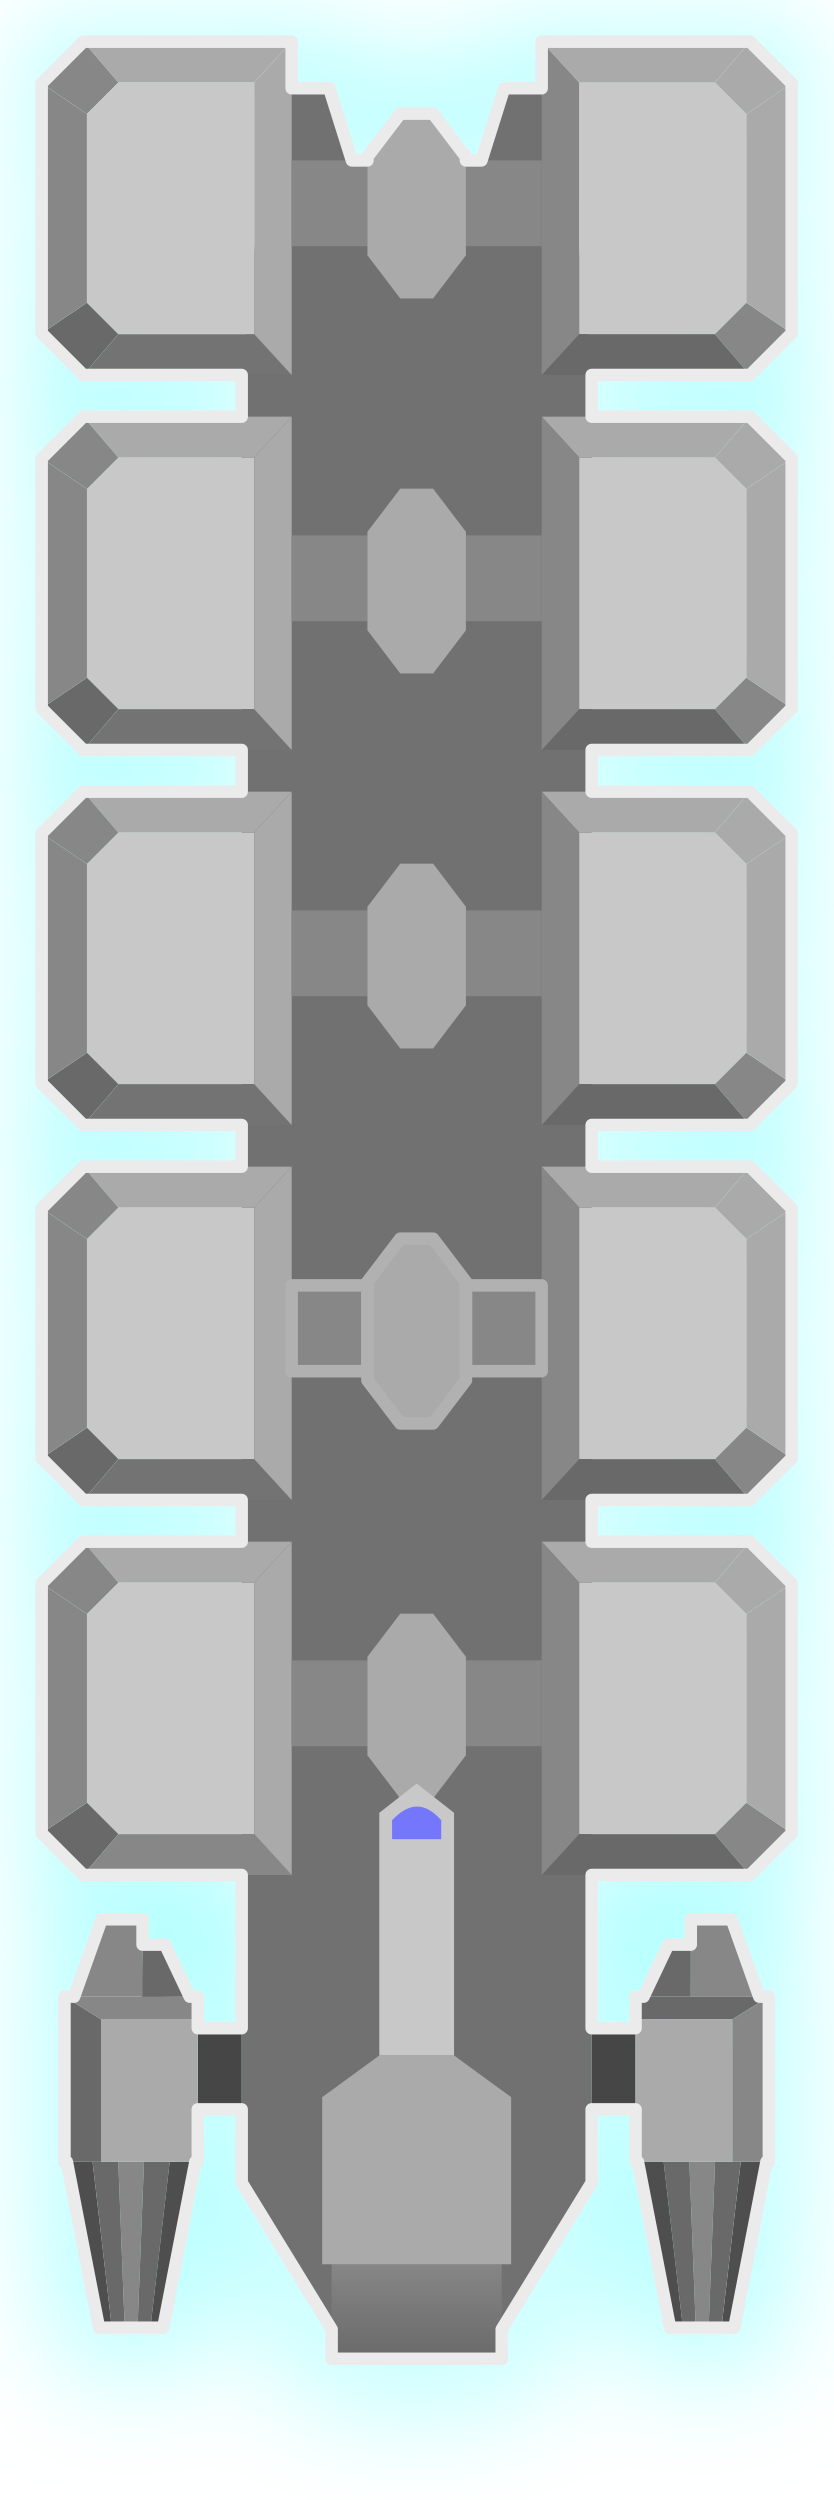
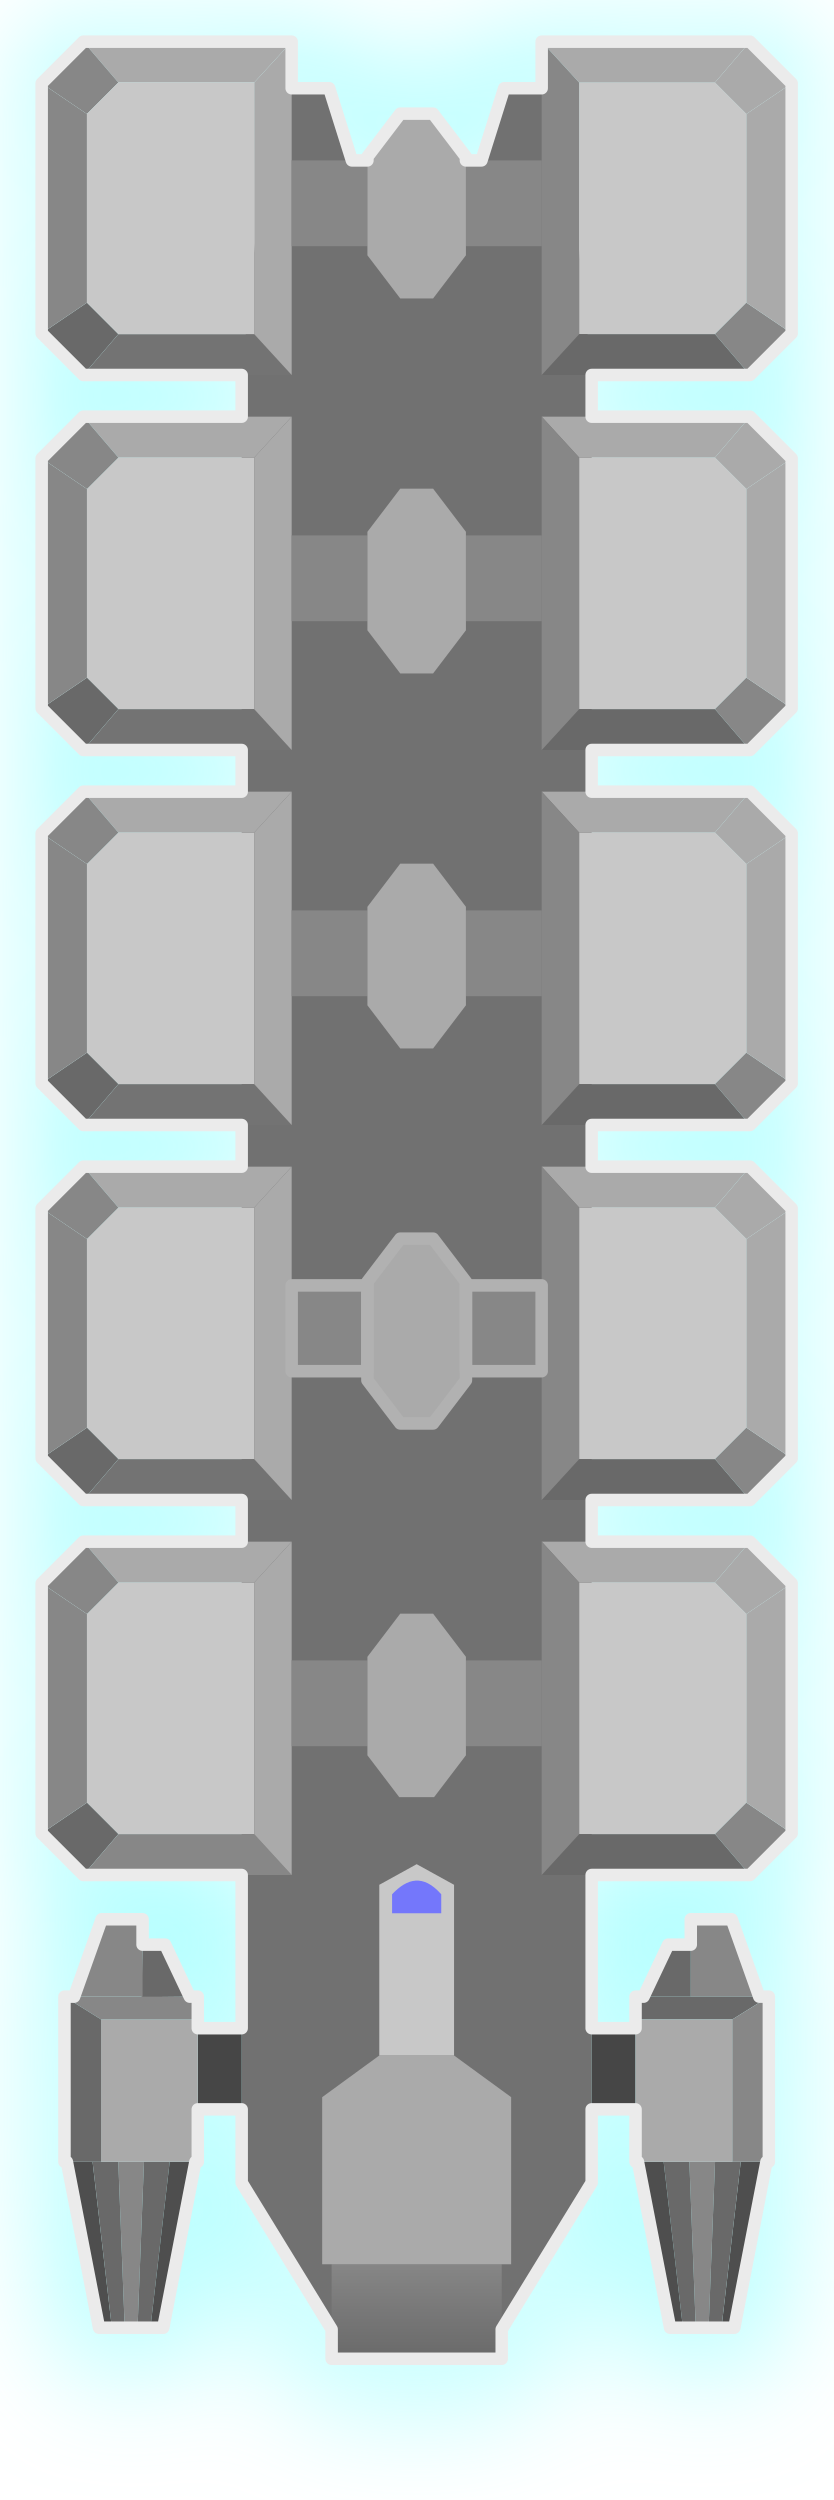
<svg xmlns="http://www.w3.org/2000/svg" xmlns:xlink="http://www.w3.org/1999/xlink" height="600" version="1.1" width="200" id="svg4136">
  <defs id="defs4420">
    <linearGradient id="linearGradient10870">
      <stop style="stop-color:#696969;stop-opacity:1" offset="0" id="stop10872" />
      <stop style="stop-color:#878787;stop-opacity:1" offset="1" id="stop10874" />
    </linearGradient>
    <linearGradient xlink:href="#linearGradient10870" id="linearGradient10876" x1="99.465" y1="566.393" x2="99.465" y2="542.764" gradientUnits="userSpaceOnUse" />
    <filter style="color-interpolation-filters:sRGB" id="filter11160" x="-0.186" width="1.373" y="-0.06" height="1.121">
      <feGaussianBlur stdDeviation="13.986" id="feGaussianBlur11162" />
    </filter>
  </defs>
  <g style="display:none" id="strokes" />
  <g id="layer3">
    <path d="m 184.528,518.831 0,-10 0,-10 0,-10 0,-9.635 -2.315,0 -3.351,-9.422 -3.256,-9.152 -9.823,0 0,6.09 -5.412,0 -4.285,9.036 -1.635,3.448 -1.923,0 0,5.477 0,2.091 0,0 -10,0 -0.528,0 0,-2.917 0,-10 0,-10 0,-10 0,-3.847 8,0 10,0 10,0 10,0 2.929,-2.929 L 190,440 l 0,-10 0,-10 0,-10 0,-10 0,-10 0,-10 -2.929,-2.929 L 180,370 l -10,0 -10,0 -10,0 -8,0 0,-10 8,0 10,0 10,0 10,0 2.929,-2.929 L 190,350 l 0,-10 0,-10 0,-10 0,-10 0,-10 0,-10 -2.929,-2.929 L 180,280 l -10,0 -10,0 -10,0 -8,0 0,-10 8,0 10,0 10,0 10,0 2.929,-2.929 L 190,260 l 0,-10 0,-10 0,-10 0,-10 0,-10 0,-10 -2.929,-2.929 L 180,190 l -10,0 -10,0 -10,0 -8,0 0,-10 8,0 10,0 10,0 10,0 2.929,-2.929 L 190,170 l 0,-10 0,-10 0,-10 0,-10 0,-10 0,-10 -2.929,-2.929 L 180,100 l -10,0 -10,0 -10,0 -8,0 0,-10 8,0 10,0 10,0 10,0 2.929,-2.929 L 190,80 l 0,-10 0,-10 0,-10 0,-10 0,-10 0,-10 -2.929,-2.929 L 180,10 l -10,0 -10,0 -10,0 -10,0 -10,0 0,10 0,1.178 -9,0 -3.003,9.539 -2.45,7.78 -3.727,0 0,-0.864 -6.055,-7.959 -1.825,-2.398 -7.88,0 -6.055,7.958 -1.825,2.399 0,0.864 -3.727,0 -3.003,-9.538 -2.45,-7.781 -9,0 L 70,20 70,10 60,10 50,10 40,10 30,10 20,10 17.071,12.929 10,20 l 0,10 0,10 0,10 0,10 0,10 0,10 2.929,2.929 L 20,90 l 10,0 10,0 10,0 8,0 0,10 -8,0 -10,0 -10,0 -10,0 -2.929,2.929 L 10,110 l 0,10 0,10 0,10 0,10 0,10 0,10 2.929,2.929 L 20,180 l 10,0 10,0 10,0 8,0 0,10 -8,0 -10,0 -10,0 -10,0 -2.929,2.929 L 10,200 l 0,10 0,10 0,10 0,10 0,10 0,10 2.929,2.929 L 20,270 l 10,0 10,0 10,0 8,0 0,10 -8,0 -10,0 -10,0 -10,0 -2.929,2.929 L 10,290 l 0,10 0,10 0,10 0,10 0,10 0,10 2.929,2.929 L 20,360 l 10,0 10,0 10,0 8,0 0,10 -8,0 -10,0 -10,0 -10,0 -2.929,2.929 L 10,380 l 0,10 0,10 0,10 0,10 0,10 0,10 2.929,2.929 L 20,450 l 10,0 10,0 10,0 8,0 0,10 0,10 0,10 0,6.764 -10,0 -0.528,0 0,-2.091 0,-5.477 -1.923,0 -4.285,-9.036 -1.635,-3.448 -5.412,0 0,-6.09 -9.823,0 -3.352,9.422 -3.255,9.152 -2.315,0 0,10 0,10 0,10 0,9.635 0.574,0 1.903,9.818 1.903,9.817 1.903,9.817 1.903,9.817 0.107,0.555 7.707,0 7.707,0 1.902,-9.817 1.903,-9.817 1.903,-9.817 1.903,-9.818 0.108,-0.555 0.574,0 0,-10 0,-2.585 10,0 0.528,0 0,3.754 0,10 0,3.847 5.229,8.524 5.229,8.523 5.23,8.524 5.229,8.524 0.67,1.093 0,7.071 40.826,0 0,-7.071 5.229,-8.523 5.229,-8.524 5.229,-8.524 5.229,-8.524 0.671,-1.093 0,-10 0,-7.601 10.528,0 0,10 0,2.585 0.574,0 1.903,9.818 1.903,9.817 1.903,9.817 1.903,9.817 0.107,0.555 3.083,0 9.248,0 3.083,0 1.903,-9.817 1.903,-9.817 1.902,-9.817 1.903,-9.818 0.108,-0.555 z" style="display:inline;fill:none;stroke:#69ffff;stroke-width:20;stroke-linecap:butt;stroke-linejoin:round;stroke-miterlimit:4;stroke-dasharray:none;stroke-opacity:0.507;filter:url(#filter11160)" id="path11065" />
  </g>
  <g id="layer2" style="display:inline">
    <path style="display:inline;fill:#717171;fill-opacity:1;stroke:none;stroke-width:3;stroke-linecap:butt;stroke-linejoin:round;stroke-opacity:1" id="path7731" d="m 120.413,559.035 5.229,-8.523 5.229,-8.524 5.229,-8.524 5.229,-8.524 0.671,-1.093 0,-10 0,-10 0,-10 0,-10 0,-10 0,-10 0,-10 0,-3.847 0,-80 0,-10 0,-80 0,-10 0,-80 0,-10 0,-80 0,-10 -6.961,-68.822 -14.039,0 -3.003,9.539 -2.45,7.78 -31.094,0 L 81.45,28.959 79,21.178 64.961,21.178 58,90 l 0,10 0,80 0,10 0,80 0,10 0,80 0,10 0,80 0,10 0,10 0,10 0,10 0,10 0,10 0,10 0,3.847 5.229,8.524 5.229,8.523 5.23,8.524 5.229,8.524 0.67,1.093 z" />
    <path id="path7527" style="display:inline;fill:url(#linearGradient10876);fill-opacity:1;stroke:none;stroke-width:3;stroke-linecap:butt;stroke-linejoin:round;stroke-opacity:1" d="m 120.413,559.035 0,-10 0,-5.609 -40.826,0 0,10 0,5.609 0,7.071 10,0 10,0 10,0 10,0 0.826,0 z" />
    <path style="display:inline;fill:#878787;fill-opacity:1;stroke:none;stroke-width:3;stroke-linecap:butt;stroke-linejoin:round;stroke-opacity:1" id="path7533" d="m 28.387,518.831 0.387,9.993 0.387,9.992 0.388,9.993 0.382,9.846 3.082,0 0.388,-9.992 0.387,-9.993 0.387,-9.992 0.382,-9.847 z" />
    <path style="display:inline;fill:#696969;fill-opacity:1;stroke:none;stroke-width:3;stroke-linecap:butt;stroke-linejoin:round;stroke-opacity:1" id="path7535" d="m 34.557,518.831 -0.387,9.993 -0.388,9.992 -0.387,9.993 -0.382,9.846 3.083,0 1.155,-9.933 1.155,-9.933 1.156,-9.933 1.165,-10.025 z" />
    <path style="display:inline;fill:#4e4e4e;fill-opacity:1;stroke:none;stroke-width:3;stroke-linecap:butt;stroke-linejoin:round;stroke-opacity:1" id="path7537" d="m 16.046,518.831 1.903,9.818 1.903,9.817 1.903,9.817 1.903,9.817 0.107,0.555 3.083,0 -1.155,-9.933 -1.155,-9.933 -1.156,-9.933 -1.166,-10.025 z" />
    <path style="display:inline;fill:#4e4e4e;fill-opacity:1;stroke:none;stroke-width:3;stroke-linecap:butt;stroke-linejoin:round;stroke-opacity:1" id="path7539" d="m 40.727,518.831 -1.155,9.933 -1.155,9.933 -1.155,9.934 -1.166,10.024 3.083,0 1.902,-9.817 1.903,-9.817 1.903,-9.817 1.903,-9.818 0.108,-0.555 z" />
    <path style="display:inline;fill:#878787;fill-opacity:1;stroke:none;stroke-width:3;stroke-linecap:butt;stroke-linejoin:round;stroke-opacity:1" id="path7541" d="m 165.443,518.831 0.387,9.993 0.388,9.992 0.387,9.993 0.382,9.846 3.082,0 0.388,-9.992 0.387,-9.993 0.388,-9.992 0.381,-9.847 z" />
    <path style="display:inline;fill:#696969;fill-opacity:1;stroke:none;stroke-width:3;stroke-linecap:butt;stroke-linejoin:round;stroke-opacity:1" id="path7543" d="m 159.273,518.831 1.155,9.933 1.155,9.933 1.155,9.934 1.166,10.024 3.083,0 -0.388,-9.992 -0.387,-9.993 -0.387,-9.992 -0.382,-9.847 z" />
    <path style="display:inline;fill:#4e4e4e;fill-opacity:1;stroke:none;stroke-width:3;stroke-linecap:butt;stroke-linejoin:round;stroke-opacity:1" id="path7545" d="m 177.784,518.831 -1.156,9.933 -1.155,9.933 -1.155,9.934 -1.166,10.024 3.083,0 1.903,-9.817 1.903,-9.817 1.902,-9.817 1.903,-9.818 0.108,-0.555 z" />
    <path style="display:inline;fill:#4e4e4e;fill-opacity:1;stroke:none;stroke-width:3;stroke-linecap:butt;stroke-linejoin:round;stroke-opacity:1" id="path7547" d="m 153.102,518.831 1.903,9.818 1.903,9.817 1.903,9.817 1.903,9.817 0.107,0.555 3.083,0 -1.155,-9.933 -1.155,-9.933 -1.155,-9.933 -1.166,-10.025 z" />
    <path style="display:inline;fill:#c8c8c8;fill-opacity:1;stroke:none;stroke-width:3;stroke-linecap:butt;stroke-linejoin:round;stroke-opacity:1" id="path7549" d="m 179.134,27.359 -7.071,-7.071 -0.476,-0.476 -10,0 -10,0 -10,0 -2.593,0 0,1.366 0,10 0,10 0,10 0,10 0,10 0,9.01 3.006,0 10,0 10,0 9.587,0 7.071,-7.071 0.476,-0.476 0,-10 0,-10 0,-10 0,-10 0,-5.282" />
    <path style="display:inline;fill:#c8c8c8;fill-opacity:1;stroke:none;stroke-width:3;stroke-linecap:butt;stroke-linejoin:round;stroke-opacity:1" id="path7551" d="m 61.006,109.812 -3.006,0 -10,0 -10,0 -9.587,0 -7.071,7.071 -0.476,0.476 0,10 0,10 0,10 0,10 0,5.282 7.071,7.071 0.476,0.476 10,0 10,0 9.587,0 3.006,0 0,-10 0,-10 0,-10 0,-10 0,-10 0,-10.376" />
    <path style="display:inline;fill:#c8c8c8;fill-opacity:1;stroke:none;stroke-width:3;stroke-linecap:butt;stroke-linejoin:round;stroke-opacity:1" id="path7553" d="m 179.134,117.359 -7.071,-7.071 -0.476,-0.476 -10,0 -10,0 -9.587,0 -3.006,0 0,10 0,10 0,10 0,10 0,10 0,10.376 3.006,0 10,0 10,0 9.587,0 7.071,-7.071 0.476,-0.476 0,-10 0,-10 0,-10 0,-10 0,-5.282" />
    <path style="display:inline;fill:#c8c8c8;fill-opacity:1;stroke:none;stroke-width:3;stroke-linecap:butt;stroke-linejoin:round;stroke-opacity:1" id="path7555" d="m 61.006,199.812 -3.006,0 -10,0 -10,0 -9.587,0 -7.071,7.071 -0.476,0.476 0,10 0,10 0,10 0,10 0,5.282 7.071,7.071 0.476,0.476 10,0 10,0 9.587,0 3.006,0 0,-10 0,-10 0,-10 0,-10 0,-10 0,-10.376" />
    <path style="display:inline;fill:#c8c8c8;fill-opacity:1;stroke:none;stroke-width:3;stroke-linecap:butt;stroke-linejoin:round;stroke-opacity:1" id="path7557" d="m 179.134,207.359 -7.071,-7.071 -0.476,-0.476 -10,0 -10,0 -9.587,0 -3.006,0 0,10 0,10 0,10 0,10 0,10 0,10.376 3.006,0 10,0 10,0 9.587,0 7.071,-7.071 0.476,-0.476 0,-10 0,-10 0,-10 0,-10 0,-5.282" />
    <path style="display:inline;fill:#c8c8c8;fill-opacity:1;stroke:none;stroke-width:3;stroke-linecap:butt;stroke-linejoin:round;stroke-opacity:1" id="path7559" d="m 61.006,289.812 -3.006,0 -10,0 -10,0 -9.587,0 -7.071,7.071 -0.476,0.476 0,10 0,10 0,10 0,10 0,5.282 7.071,7.071 0.476,0.476 10,0 10,0 9.587,0 3.006,0 0,-10 0,-10 0,-10 0,-10 0,-10 0,-10.376" />
    <path style="display:inline;fill:#c8c8c8;fill-opacity:1;stroke:none;stroke-width:3;stroke-linecap:butt;stroke-linejoin:round;stroke-opacity:1" id="path7561" d="m 179.134,297.359 -7.071,-7.071 -0.476,-0.476 -10,0 -10,0 -9.587,0 -3.006,0 0,10 0,10 0,10 0,10 0,10 0,10.376 3.006,0 10,0 10,0 9.587,0 7.071,-7.071 0.476,-0.476 0,-10 0,-10 0,-10 0,-10 0,-5.282" />
    <path style="display:inline;fill:#c8c8c8;fill-opacity:1;stroke:none;stroke-width:3;stroke-linecap:butt;stroke-linejoin:round;stroke-opacity:1" id="path7563" d="m 61.006,379.812 -3.006,0 -10,0 -10,0 -9.587,0 -7.071,7.071 -0.476,0.476 0,10 0,10 0,10 0,10 0,5.282 7.071,7.071 0.476,0.476 10,0 10,0 9.587,0 3.006,0 0,-10 0,-10 0,-10 0,-10 0,-10 0,-10.376" />
    <path style="display:inline;fill:#c8c8c8;fill-opacity:1;stroke:none;stroke-width:3;stroke-linecap:butt;stroke-linejoin:round;stroke-opacity:1" id="path7565" d="m 179.134,387.359 -7.071,-7.071 -0.476,-0.476 -10,0 -10,0 -9.587,0 -3.006,0 0,10 0,10 0,10 0,10 0,10 0,10.376 3.006,0 10,0 10,0 9.587,0 7.071,-7.071 0.476,-0.476 0,-10 0,-10 0,-10 0,-10 0,-5.282" />
    <path style="display:inline;fill:#aaaaaa;fill-opacity:1;stroke:none;stroke-width:3;stroke-linecap:butt;stroke-linejoin:round;stroke-opacity:1" id="path7567" d="m 20,10 6.509,7.591 1.904,2.221 10,0 10,0 10,0 2.593,0 L 67.763,12.44 70,10 60,10 50,10 40,10 30,10 20,10" />
    <path style="display:inline;fill:#696969;fill-opacity:1;stroke:none;stroke-width:3;stroke-linecap:butt;stroke-linejoin:round;stroke-opacity:1" id="path7569" d="m 20,90 6.509,-7.591 1.904,-2.221 -7.071,-7.071 -0.476,-0.476 -8.28,5.608 L 10,80 17.071,87.071 20,90" />
    <path style="display:inline;fill:#737373;fill-opacity:1;stroke:none;stroke-width:3;stroke-linecap:butt;stroke-linejoin:round;stroke-opacity:1" id="path7571" d="m 70,90 -6.757,-7.372 -2.237,-2.44 -3.006,0 -10,0 -10,0 -9.587,0 L 21.904,87.78 20,90 l 10,0 10,0 10,0 8,0 10,0 2,0" />
    <path style="display:inline;fill:#878787;fill-opacity:1;stroke:none;stroke-width:3;stroke-linecap:butt;stroke-linejoin:round;stroke-opacity:1" id="path7573" d="M 20.866,27.359 12.586,21.751 10,20 l 0,10 0,10 0,10 0,10 0,10 0,10 8.28,-5.607 2.586,-1.752 0,-10 0,-10 0,-10 0,-10 0,-5.282" />
    <path style="display:inline;fill:#878787;fill-opacity:1;stroke:none;stroke-width:3;stroke-linecap:butt;stroke-linejoin:round;stroke-opacity:1" id="path7575" d="M 28.413,19.812 21.904,12.22 20,10 12.929,17.071 10,20 l 8.28,5.607 2.586,1.752 7.071,-7.071 0.476,-0.476" />
    <path style="display:inline;fill:#aaaaaa;fill-opacity:1;stroke:none;stroke-width:3;stroke-linecap:butt;stroke-linejoin:round;stroke-opacity:1" id="path7577" d="m 70,10 -6.757,7.372 -2.237,2.44 0,1.366 0,10 0,10 0,10 0,10 0,10 0,9.01 6.757,7.372 L 70,90 l 0,-10 0,-10 0,-10 0,-0.914 0,-10 0,-10 0,-0.589 0,-10 0,-7.319 0,-10 L 70,10" />
    <path style="display:inline;fill:#aaaaaa;fill-opacity:1;stroke:none;stroke-width:3;stroke-linecap:butt;stroke-linejoin:round;stroke-opacity:1" id="path7579" d="m 138.994,19.812 10,0 10,0 10,0 2.593,0 6.509,-7.592 L 180,10 l -10,0 -10,0 -10,0 -10,0 -10,0 6.757,7.372 2.237,2.44" />
    <path style="display:inline;fill:#878787;fill-opacity:1;stroke:none;stroke-width:3;stroke-linecap:butt;stroke-linejoin:round;stroke-opacity:1" id="path7581" d="M 180,90 187.071,82.929 190,80 l -8.28,-5.607 -2.586,-1.752 -7.071,7.071 -0.476,0.476 6.509,7.592 L 180,90" />
    <path style="display:inline;fill:#696969;fill-opacity:1;stroke:none;stroke-width:3;stroke-linecap:butt;stroke-linejoin:round;stroke-opacity:1" id="path7583" d="m 130,90 10,0 2,0 10,0 10,0 10,0 8,0 -6.509,-7.591 -1.904,-2.221 -10,0 -10,0 -9.587,0 -3.006,0 -6.757,7.372 L 130,90" />
    <path style="display:inline;fill:#aaaaaa;fill-opacity:1;stroke:none;stroke-width:3;stroke-linecap:butt;stroke-linejoin:round;stroke-opacity:1" id="path7585" d="m 190,80 0,-10 0,-10 0,-10 0,-10 0,-10 0,-10 -8.28,5.607 -2.586,1.752 0,10 0,10 0,10 0,10 0,5.282 8.28,5.608 L 190,80" />
    <path style="display:inline;fill:#aaaaaa;fill-opacity:1;stroke:none;stroke-width:3;stroke-linecap:butt;stroke-linejoin:round;stroke-opacity:1" id="path7587" d="M 190,20 182.929,12.929 180,10 l -6.509,7.591 -1.904,2.221 7.071,7.071 0.476,0.476 8.28,-5.608 L 190,20" />
    <path style="display:inline;fill:#878787;fill-opacity:1;stroke:none;stroke-width:3;stroke-linecap:butt;stroke-linejoin:round;stroke-opacity:1" id="path7589" d="m 130,10 0,10 0,1.178 0,10 0,7.319 0,10 0,10 0,0.589 0,10 0,10 0,10 0,0.914 6.757,-7.372 2.237,-2.44 0,-10 0,-10 0,-10 0,-10 0,-10 0,-9.01 0,-1.366 L 132.237,12.44 130,10" />
    <path style="display:inline;fill:#aaaaaa;fill-opacity:1;stroke:none;stroke-width:3;stroke-linecap:butt;stroke-linejoin:round;stroke-opacity:1" id="path7591" d="m 20,100 6.509,7.591 1.904,2.221 10,0 10,0 9.587,0 3.006,0 6.757,-7.372 L 70,100 l -10,0 -2,0 -10,0 -10,0 -10,0 -8,0" />
    <path style="display:inline;fill:#696969;fill-opacity:1;stroke:none;stroke-width:3;stroke-linecap:butt;stroke-linejoin:round;stroke-opacity:1" id="path7593" d="m 20,180 6.509,-7.591 1.904,-2.221 -7.071,-7.071 -0.476,-0.476 -8.28,5.608 L 10,170 17.071,177.071 20,180" />
    <path style="display:inline;fill:#737373;fill-opacity:1;stroke:none;stroke-width:3;stroke-linecap:butt;stroke-linejoin:round;stroke-opacity:1" id="path7595" d="m 70,180 -6.757,-7.372 -2.237,-2.44 -3.006,0 -10,0 -10,0 -9.587,0 -6.509,7.592 L 20,180 l 10,0 10,0 10,0 8,0 10,0 2,0" />
    <path style="display:inline;fill:#878787;fill-opacity:1;stroke:none;stroke-width:3;stroke-linecap:butt;stroke-linejoin:round;stroke-opacity:1" id="path7597" d="M 20.866,117.359 12.586,111.751 10,110 l 0,10 0,10 0,10 0,10 0,10 0,10 8.28,-5.607 2.586,-1.752 0,-10 0,-10 0,-10 0,-10 0,-5.282" />
    <path style="display:inline;fill:#878787;fill-opacity:1;stroke:none;stroke-width:3;stroke-linecap:butt;stroke-linejoin:round;stroke-opacity:1" id="path7599" d="M 28.413,109.812 21.904,102.22 20,100 12.929,107.071 10,110 l 8.28,5.607 2.586,1.752 7.071,-7.071 0.476,-0.476" />
    <path style="display:inline;fill:#aaaaaa;fill-opacity:1;stroke:none;stroke-width:3;stroke-linecap:butt;stroke-linejoin:round;stroke-opacity:1" id="path7601" d="m 70,100 -6.757,7.372 -2.237,2.44 0,10 0,10 0,10 0,10 0,10 0,10.376 6.757,7.372 2.237,2.44 0,-10 0,-10 0,-10 0,-0.914 0,-10 0,-10 0,-0.589 0,-10 0,-10 0,-8.497" />
    <path style="display:inline;fill:#aaaaaa;fill-opacity:1;stroke:none;stroke-width:3;stroke-linecap:butt;stroke-linejoin:round;stroke-opacity:1" id="path7603" d="m 138.994,109.812 3.006,0 10,0 10,0 9.587,0 6.509,-7.592 1.904,-2.22 -10,0 -10,0 -10,0 -8,0 -10,0 -2,0 6.757,7.372 2.237,2.44" />
    <path style="display:inline;fill:#878787;fill-opacity:1;stroke:none;stroke-width:3;stroke-linecap:butt;stroke-linejoin:round;stroke-opacity:1" id="path7605" d="m 180,180 7.071,-7.071 L 190,170 l -8.28,-5.607 -2.586,-1.752 -7.071,7.071 -0.476,0.476 6.509,7.592 L 180,180" />
    <path style="display:inline;fill:#696969;fill-opacity:1;stroke:none;stroke-width:3;stroke-linecap:butt;stroke-linejoin:round;stroke-opacity:1" id="path7607" d="m 130,180 10,0 2,0 10,0 10,0 10,0 8,0 -6.509,-7.591 -1.904,-2.221 -10,0 -10,0 -9.587,0 -3.006,0 -6.757,7.372 L 130,180" />
    <path style="display:inline;fill:#aaaaaa;fill-opacity:1;stroke:none;stroke-width:3;stroke-linecap:butt;stroke-linejoin:round;stroke-opacity:1" id="path7609" d="m 190,170 0,-10 0,-10 0,-10 0,-10 0,-10 0,-10 -8.28,5.607 -2.586,1.752 0,10 0,10 0,10 0,10 0,5.282 8.28,5.608 L 190,170" />
    <path style="display:inline;fill:#aaaaaa;fill-opacity:1;stroke:none;stroke-width:3;stroke-linecap:butt;stroke-linejoin:round;stroke-opacity:1" id="path7611" d="M 190,110 182.929,102.929 180,100 l -6.509,7.591 -1.904,2.221 7.071,7.071 0.476,0.476 8.28,-5.608 L 190,110" />
    <path style="display:inline;fill:#878787;fill-opacity:1;stroke:none;stroke-width:3;stroke-linecap:butt;stroke-linejoin:round;stroke-opacity:1" id="path7613" d="m 130,100 0,10 0,10 0,8.497 0,10 0,10 0,0.589 0,10 0,10 0,10 0,0.914 6.757,-7.372 2.237,-2.44 0,-10 0,-10 0,-10 0,-10 0,-10 0,-10.376 -6.757,-7.372 L 130,100" />
    <path style="display:inline;fill:#aaaaaa;fill-opacity:1;stroke:none;stroke-width:3;stroke-linecap:butt;stroke-linejoin:round;stroke-opacity:1" id="path7615" d="m 20,190 6.509,7.591 1.904,2.221 10,0 10,0 9.587,0 3.006,0 6.757,-7.372 L 70,190 l -10,0 -2,0 -10,0 -10,0 -10,0 -8,0" />
    <path style="display:inline;fill:#696969;fill-opacity:1;stroke:none;stroke-width:3;stroke-linecap:butt;stroke-linejoin:round;stroke-opacity:1" id="path7617" d="m 20,270 6.509,-7.591 1.904,-2.221 -7.071,-7.071 -0.476,-0.476 -8.28,5.608 L 10,260 17.071,267.071 20,270" />
    <path style="display:inline;fill:#737373;fill-opacity:1;stroke:none;stroke-width:3;stroke-linecap:butt;stroke-linejoin:round;stroke-opacity:1" id="path7619" d="m 70,270 -6.757,-7.372 -2.237,-2.44 -3.006,0 -10,0 -10,0 -9.587,0 -6.509,7.592 L 20,270 l 10,0 10,0 10,0 8,0 10,0 2,0" />
    <path style="display:inline;fill:#878787;fill-opacity:1;stroke:none;stroke-width:3;stroke-linecap:butt;stroke-linejoin:round;stroke-opacity:1" id="path7621" d="M 20.866,207.359 12.586,201.751 10,200 l 0,10 0,10 0,10 0,10 0,10 0,10 8.28,-5.607 2.586,-1.752 0,-10 0,-10 0,-10 0,-10 0,-5.282" />
    <path style="display:inline;fill:#878787;fill-opacity:1;stroke:none;stroke-width:3;stroke-linecap:butt;stroke-linejoin:round;stroke-opacity:1" id="path7623" d="M 28.413,199.812 21.904,192.22 20,190 12.929,197.071 10,200 l 8.28,5.607 2.586,1.752 7.071,-7.071 0.476,-0.476" />
    <path style="display:inline;fill:#aaaaaa;fill-opacity:1;stroke:none;stroke-width:3;stroke-linecap:butt;stroke-linejoin:round;stroke-opacity:1" id="path7625" d="m 70,190 -6.757,7.372 -2.237,2.44 0,10 0,10 0,10 0,10 0,10 0,10.376 6.757,7.372 2.237,2.44 0,-10 0,-10 0,-10 0,-0.914 0,-10 0,-10 0,-0.589 0,-10 0,-10 0,-8.497" />
    <path style="display:inline;fill:#aaaaaa;fill-opacity:1;stroke:none;stroke-width:3;stroke-linecap:butt;stroke-linejoin:round;stroke-opacity:1" id="path7627" d="m 138.994,199.812 3.006,0 10,0 10,0 9.587,0 6.509,-7.592 1.904,-2.22 -10,0 -10,0 -10,0 -8,0 -10,0 -2,0 6.757,7.372 2.237,2.44" />
    <path style="display:inline;fill:#878787;fill-opacity:1;stroke:none;stroke-width:3;stroke-linecap:butt;stroke-linejoin:round;stroke-opacity:1" id="path7629" d="m 180,270 7.071,-7.071 L 190,260 l -8.28,-5.607 -2.586,-1.752 -7.071,7.071 -0.476,0.476 6.509,7.592 L 180,270" />
    <path style="display:inline;fill:#696969;fill-opacity:1;stroke:none;stroke-width:3;stroke-linecap:butt;stroke-linejoin:round;stroke-opacity:1" id="path7631" d="m 130,270 10,0 2,0 10,0 10,0 10,0 8,0 -6.509,-7.591 -1.904,-2.221 -10,0 -10,0 -9.587,0 -3.006,0 -6.757,7.372 L 130,270" />
    <path style="display:inline;fill:#aaaaaa;fill-opacity:1;stroke:none;stroke-width:3;stroke-linecap:butt;stroke-linejoin:round;stroke-opacity:1" id="path7633" d="m 190,260 0,-10 0,-10 0,-10 0,-10 0,-10 0,-10 -8.28,5.607 -2.586,1.752 0,10 0,10 0,10 0,10 0,5.282 8.28,5.608 L 190,260" />
    <path style="display:inline;fill:#aaaaaa;fill-opacity:1;stroke:none;stroke-width:3;stroke-linecap:butt;stroke-linejoin:round;stroke-opacity:1" id="path7635" d="M 190,200 182.929,192.929 180,190 l -6.509,7.591 -1.904,2.221 7.071,7.071 0.476,0.476 8.28,-5.608 L 190,200" />
    <path style="display:inline;fill:#878787;fill-opacity:1;stroke:none;stroke-width:3;stroke-linecap:butt;stroke-linejoin:round;stroke-opacity:1" id="path7637" d="m 130,190 0,10 0,10 0,8.497 0,10 0,10 0,0.589 0,10 0,10 0,10 0,0.914 6.757,-7.372 2.237,-2.44 0,-10 0,-10 0,-10 0,-10 0,-10 0,-10.376 -6.757,-7.372 L 130,190" />
    <path style="display:inline;fill:#aaaaaa;fill-opacity:1;stroke:none;stroke-width:3;stroke-linecap:butt;stroke-linejoin:round;stroke-opacity:1" id="path7639" d="m 20,280 6.509,7.591 1.904,2.221 10,0 10,0 9.587,0 3.006,0 6.757,-7.372 L 70,280 l -10,0 -2,0 -10,0 -10,0 -10,0 -8,0" />
    <path style="display:inline;fill:#696969;fill-opacity:1;stroke:none;stroke-width:3;stroke-linecap:butt;stroke-linejoin:round;stroke-opacity:1" id="path7641" d="m 20,360 6.509,-7.591 1.904,-2.221 -7.071,-7.071 -0.476,-0.476 -8.28,5.608 L 10,350 17.071,357.071 20,360" />
    <path style="display:inline;fill:#737373;fill-opacity:1;stroke:none;stroke-width:3;stroke-linecap:butt;stroke-linejoin:round;stroke-opacity:1" id="path7643" d="m 70,360 -6.757,-7.372 -2.237,-2.44 -3.006,0 -10,0 -10,0 -9.587,0 -6.509,7.592 L 20,360 l 10,0 10,0 10,0 8,0 10,0 2,0" />
    <path style="display:inline;fill:#878787;fill-opacity:1;stroke:none;stroke-width:3;stroke-linecap:butt;stroke-linejoin:round;stroke-opacity:1" id="path7645" d="M 20.866,297.359 12.586,291.751 10,290 l 0,10 0,10 0,10 0,10 0,10 0,10 8.28,-5.607 2.586,-1.752 0,-10 0,-10 0,-10 0,-10 0,-5.282" />
    <path style="display:inline;fill:#878787;fill-opacity:1;stroke:none;stroke-width:3;stroke-linecap:butt;stroke-linejoin:round;stroke-opacity:1" id="path7647" d="M 28.413,289.812 21.904,282.22 20,280 12.929,287.071 10,290 l 8.28,5.607 2.586,1.752 7.071,-7.071 0.476,-0.476" />
    <path style="display:inline;fill:#aaaaaa;fill-opacity:1;stroke:none;stroke-width:3;stroke-linecap:butt;stroke-linejoin:round;stroke-opacity:1" id="path7649" d="m 70,280 -6.757,7.372 -2.237,2.44 0,10 0,10 0,10 0,10 0,10 0,10.376 6.757,7.372 2.237,2.44 0,-10 0,-10 0,-10 0,-0.914 0,-10 0,-10 0,-0.589 0,-10 0,-10 0,-8.497" />
    <path style="display:inline;fill:#aaaaaa;fill-opacity:1;stroke:none;stroke-width:3;stroke-linecap:butt;stroke-linejoin:round;stroke-opacity:1" id="path7651" d="m 138.994,289.812 3.006,0 10,0 10,0 9.587,0 6.509,-7.592 1.904,-2.22 -10,0 -10,0 -10,0 -8,0 -10,0 -2,0 6.757,7.372 2.237,2.44" />
    <path style="display:inline;fill:#878787;fill-opacity:1;stroke:none;stroke-width:3;stroke-linecap:butt;stroke-linejoin:round;stroke-opacity:1" id="path7653" d="m 180,360 7.071,-7.071 L 190,350 l -8.28,-5.607 -2.586,-1.752 -7.071,7.071 -0.476,0.476 6.509,7.592 L 180,360" />
    <path style="display:inline;fill:#696969;fill-opacity:1;stroke:none;stroke-width:3;stroke-linecap:butt;stroke-linejoin:round;stroke-opacity:1" id="path7655" d="m 130,360 10,0 2,0 10,0 10,0 10,0 8,0 -6.509,-7.591 -1.904,-2.221 -10,0 -10,0 -9.587,0 -3.006,0 -6.757,7.372 L 130,360" />
    <path style="display:inline;fill:#aaaaaa;fill-opacity:1;stroke:none;stroke-width:3;stroke-linecap:butt;stroke-linejoin:round;stroke-opacity:1" id="path7657" d="m 190,350 0,-10 0,-10 0,-10 0,-10 0,-10 0,-10 -8.28,5.607 -2.586,1.752 0,10 0,10 0,10 0,10 0,5.282 8.28,5.608 L 190,350" />
    <path style="display:inline;fill:#aaaaaa;fill-opacity:1;stroke:none;stroke-width:3;stroke-linecap:butt;stroke-linejoin:round;stroke-opacity:1" id="path7659" d="M 190,290 182.929,282.929 180,280 l -6.509,7.591 -1.904,2.221 7.071,7.071 0.476,0.476 8.28,-5.608 L 190,290" />
    <path style="display:inline;fill:#878787;fill-opacity:1;stroke:none;stroke-width:3;stroke-linecap:butt;stroke-linejoin:round;stroke-opacity:1" id="path7661" d="m 130,280 0,10 0,10 0,8.497 0,10 0,10 0,0.589 0,10 0,10 0,10 0,0.914 6.757,-7.372 2.237,-2.44 0,-10 0,-10 0,-10 0,-10 0,-10 0,-10.376 -6.757,-7.372 L 130,280" />
    <path style="display:inline;fill:#aaaaaa;fill-opacity:1;stroke:none;stroke-width:3;stroke-linecap:butt;stroke-linejoin:round;stroke-opacity:1" id="path7663" d="m 20,370 6.509,7.591 1.904,2.221 10,0 10,0 9.587,0 3.006,0 6.757,-7.372 L 70,370 l -10,0 -2,0 -10,0 -10,0 -10,0 -8,0" />
    <path style="display:inline;fill:#696969;fill-opacity:1;stroke:none;stroke-width:3;stroke-linecap:butt;stroke-linejoin:round;stroke-opacity:1" id="path7665" d="m 20,450 6.509,-7.591 1.904,-2.221 -7.071,-7.071 -0.476,-0.476 -8.28,5.608 L 10,440 17.071,447.071 20,450" />
    <path style="display:inline;fill:#878787;fill-opacity:1;stroke:none;stroke-width:3;stroke-linecap:butt;stroke-linejoin:round;stroke-opacity:1" id="path7667" d="m 70,450 -6.757,-7.372 -2.237,-2.44 -3.006,0 -10,0 -10,0 -9.587,0 -6.509,7.592 L 20,450 l 10,0 10,0 10,0 8,0 10,0 2,0" />
    <path style="display:inline;fill:#878787;fill-opacity:1;stroke:none;stroke-width:3;stroke-linecap:butt;stroke-linejoin:round;stroke-opacity:1" id="path7669" d="M 20.866,387.359 12.586,381.751 10,380 l 0,10 0,10 0,10 0,10 0,10 0,10 8.28,-5.607 2.586,-1.752 0,-10 0,-10 0,-10 0,-10 0,-5.282" />
    <path style="display:inline;fill:#878787;fill-opacity:1;stroke:none;stroke-width:3;stroke-linecap:butt;stroke-linejoin:round;stroke-opacity:1" id="path7671" d="M 28.413,379.812 21.904,372.22 20,370 12.929,377.071 10,380 l 8.28,5.607 2.586,1.752 7.071,-7.071 0.476,-0.476" />
    <path style="display:inline;fill:#aaaaaa;fill-opacity:1;stroke:none;stroke-width:3;stroke-linecap:butt;stroke-linejoin:round;stroke-opacity:1" id="path7673" d="m 70,370 -6.757,7.372 -2.237,2.44 0,10 0,10 0,10 0,10 0,10 0,10.376 6.757,7.372 2.237,2.44 0,-10 0,-10 0,-10 0,-0.914 0,-10 0,-10 0,-0.589 0,-10 0,-10 0,-8.497" />
    <path style="display:inline;fill:#aaaaaa;fill-opacity:1;stroke:none;stroke-width:3;stroke-linecap:butt;stroke-linejoin:round;stroke-opacity:1" id="path7675" d="m 138.994,379.812 3.006,0 10,0 10,0 9.587,0 6.509,-7.592 1.904,-2.22 -10,0 -10,0 -10,0 -8,0 -10,0 -2,0 6.757,7.372 2.237,2.44" />
    <path style="display:inline;fill:#878787;fill-opacity:1;stroke:none;stroke-width:3;stroke-linecap:butt;stroke-linejoin:round;stroke-opacity:1" id="path7677" d="m 180,450 7.071,-7.071 L 190,440 l -8.28,-5.607 -2.586,-1.752 -7.071,7.071 -0.476,0.476 6.509,7.592 L 180,450" />
    <path style="display:inline;fill:#696969;fill-opacity:1;stroke:none;stroke-width:3;stroke-linecap:butt;stroke-linejoin:round;stroke-opacity:1" id="path7679" d="m 130,450 10,0 2,0 10,0 10,0 10,0 8,0 -6.509,-7.591 -1.904,-2.221 -10,0 -10,0 -9.587,0 -3.006,0 -6.757,7.372 L 130,450" />
    <path style="display:inline;fill:#aaaaaa;fill-opacity:1;stroke:none;stroke-width:3;stroke-linecap:butt;stroke-linejoin:round;stroke-opacity:1" id="path7681" d="m 190,440 0,-10 0,-10 0,-10 0,-10 0,-10 0,-10 -8.28,5.607 -2.586,1.752 0,10 0,10 0,10 0,10 0,5.282 8.28,5.608 L 190,440" />
    <path style="display:inline;fill:#aaaaaa;fill-opacity:1;stroke:none;stroke-width:3;stroke-linecap:butt;stroke-linejoin:round;stroke-opacity:1" id="path7683" d="M 190,380 182.929,372.929 180,370 l -6.509,7.591 -1.904,2.221 7.071,7.071 0.476,0.476 8.28,-5.608 L 190,380" />
    <path style="display:inline;fill:#878787;fill-opacity:1;stroke:none;stroke-width:3;stroke-linecap:butt;stroke-linejoin:round;stroke-opacity:1" id="path7685" d="m 130,370 0,10 0,10 0,8.497 0,10 0,10 0,0.589 0,10 0,10 0,10 0,0.914 6.757,-7.372 2.237,-2.44 0,-10 0,-10 0,-10 0,-10 0,-10 0,-10.376 -6.757,-7.372 L 130,370" />
    <path style="display:inline;fill:#878787;fill-opacity:1;stroke:none;stroke-width:3;stroke-linecap:butt;stroke-linejoin:round;stroke-opacity:1" id="path7697" d="m 175.783,479.196 6.43,0 -3.351,-9.422 -3.256,-9.152 -9.823,0 0,6.09 0,10 0,2.484 z" />
    <path style="display:inline;fill:#696969;fill-opacity:1;stroke:none;stroke-width:3;stroke-linecap:butt;stroke-linejoin:round;stroke-opacity:1" id="path7699" d="m 165.783,466.712 -5.412,0 -4.285,9.036 -1.635,3.448 10,0 1.332,0 z" />
    <path style="display:inline;fill:#696969;fill-opacity:1;stroke:none;stroke-width:3;stroke-linecap:butt;stroke-linejoin:round;stroke-opacity:1" id="path7701" d="m 45.549,479.196 -4.285,-9.036 -1.635,-3.448 -5.412,0 -0.241,12.618 z" />
    <path style="display:inline;fill:#878787;fill-opacity:1;stroke:none;stroke-width:3;stroke-linecap:butt;stroke-linejoin:round;stroke-opacity:1" id="path7703" d="m 34.217,479.196 0,-10 0,-2.484 0,-6.09 -9.823,0 -3.352,9.422 -3.255,9.152 z" />
    <path style="display:inline;fill:#696969;fill-opacity:1;stroke:none;stroke-width:3;stroke-linecap:butt;stroke-linejoin:round;stroke-opacity:1" id="path7707" d="m 22.216,518.831 1.156,9.933 1.155,9.933 1.155,9.934 1.166,10.024 3.083,0 -0.388,-9.992 -0.387,-9.993 -0.388,-9.992 -0.381,-9.847 z" />
    <path style="display:inline;fill:#696969;fill-opacity:1;stroke:none;stroke-width:3;stroke-linecap:butt;stroke-linejoin:round;stroke-opacity:1" id="path7709" d="m 171.613,518.831 -0.387,9.993 -0.387,9.992 -0.388,9.993 -0.382,9.846 3.083,0 1.155,-9.933 1.155,-9.933 1.156,-9.933 1.166,-10.025 z" />
    <path style="display:inline;fill:#c8c8c8;fill-opacity:1;stroke:none;stroke-width:3;stroke-linecap:butt;stroke-linejoin:round;stroke-opacity:1" id="path7741" d="m 61.006,19.812 -10,0 -10,0 -10,0 -2.593,0 -7.071,7.071 -0.476,0.476 0,10 0,10 0,10 0,10 0,5.282 7.071,7.071 0.476,0.476 10,0 10,0 9.587,0 3.006,0 0,-10 0,-10 0,-10 0,-10 0,-10 0,-9.01 0,-1.366" />
    <path d="m 152.528,486.764 -10,0 -0.528,0 0,10 0,9.482 10,0 0.528,0 z" id="path8833" style="display:inline;fill:#464646;fill-opacity:1;stroke:none;stroke-width:3;stroke-linecap:butt;stroke-linejoin:round;stroke-miterlimit:4;stroke-dasharray:none;stroke-opacity:1" />
    <path d="m 47.472,506.246 10,0 0.528,0 0,-10 0,-9.482 -10,0 -0.528,0 z" id="path8835" style="display:inline;fill:#464646;fill-opacity:1;stroke:none;stroke-width:3;stroke-linecap:butt;stroke-linejoin:round;stroke-miterlimit:4;stroke-dasharray:none;stroke-opacity:1" />
    <path style="fill:#696969;fill-opacity:1;stroke:none;stroke-width:3;stroke-linecap:butt;stroke-linejoin:round;stroke-opacity:1" id="path9810" d="m 152.528,479.196 10,0 10,0 10,0 2,0 -8.488,5.287 -0.305,0.19 -10,0 -10,0 -3.207,0 z" />
    <path style="fill:#878787;fill-opacity:1;stroke:none;stroke-width:3;stroke-linecap:butt;stroke-linejoin:round;stroke-opacity:1" id="path9812" d="m 177.784,518.831 -2.049,0 0,0 0,-10 0,-10 0,-10 0,-4.158 8.488,-5.287 0.305,-0.19 0,10 0,10 0,10 0,9.635 -0.574,0 -6.17,0" />
    <path style="fill:#aaaaaa;fill-opacity:1;stroke:none;stroke-width:3;stroke-linecap:butt;stroke-linejoin:round;stroke-opacity:1" id="path9814" d="m 34.265,518.831 10,0 3.207,0 0,-10 0,-2.585 0,-10 0,-9.482 0,-2.091 -10,0 -10,0 -3.207,0 0,10 0,10 0,10 0,4.158 z" />
    <path style="fill:#878787;fill-opacity:1;stroke:none;stroke-width:3;stroke-linecap:butt;stroke-linejoin:round;stroke-opacity:1" id="path9816" d="m 17.787,479.196 -2.315,0 8.488,5.287 0.305,0.19 10,0 10,0 3.207,0 0,-5.477 -1.923,0 z" />
    <path style="fill:#696969;fill-opacity:1;stroke:none;stroke-width:3;stroke-linecap:butt;stroke-linejoin:round;stroke-opacity:1" id="path9818" d="m 24.265,518.831 0,-10 0,-10 0,-10 0,-4.158 -8.488,-5.287 -0.305,-0.19 0,10 0,10 0,10 0,9.635 0.574,0 6.17,0 z" />
    <path style="fill:#aaaaaa;fill-opacity:1;stroke:none;stroke-width:3;stroke-linecap:butt;stroke-linejoin:round;stroke-opacity:1" id="path10004" d="m 159.273,518.831 -6.171,0 -0.574,0 0,-10 0,-10 0,-10 0,-4.158 10,0 10,0 3.207,0 0,10 0,10 0,10 0,4.158 0,0 -4.122,0 z" />
    <path style="fill:#464646;fill-opacity:1;stroke:none;stroke-width:3;stroke-linecap:butt;stroke-linejoin:round;stroke-opacity:1" id="path10022" d="m 22.216,518.831 2.049,0" />
    <path d="m 88.18,398.497 -10,0 -8.18,0 0,20.589 10,0 8.18,0 z" id="path10837" style="display:inline;fill:#878787;fill-opacity:1;stroke:none;stroke-width:3;stroke-linecap:butt;stroke-linejoin:round;stroke-miterlimit:4;stroke-dasharray:none;stroke-opacity:1" />
    <path d="m 130,398.497 -10,0 -8.18,0 0,20.589 10,0 8.18,0 z" id="path10839" style="display:inline;fill:#878787;fill-opacity:1;stroke:none;stroke-width:3;stroke-linecap:butt;stroke-linejoin:round;stroke-miterlimit:4;stroke-dasharray:none;stroke-opacity:1" />
    <path d="m 88.18,308.497 -10,0 -8.18,0 0,20.589 10,0 8.18,0 z" id="path10841" style="display:inline;fill:#878787;fill-opacity:1;stroke:none;stroke-width:3;stroke-linecap:butt;stroke-linejoin:round;stroke-miterlimit:4;stroke-dasharray:none;stroke-opacity:1" />
    <path d="m 130,308.497 -10,0 -8.18,0 0,20.589 10,0 8.18,0 z" id="path10843" style="display:inline;fill:#878787;fill-opacity:1;stroke:none;stroke-width:3;stroke-linecap:butt;stroke-linejoin:round;stroke-miterlimit:4;stroke-dasharray:none;stroke-opacity:1" />
    <path d="m 88.18,218.497 -10,0 -8.18,0 0,20.589 10,0 8.18,0 z" id="path10845" style="display:inline;fill:#878787;fill-opacity:1;stroke:none;stroke-width:3;stroke-linecap:butt;stroke-linejoin:round;stroke-miterlimit:4;stroke-dasharray:none;stroke-opacity:1" />
    <path d="m 130,218.497 -10,0 -8.18,0 0,20.589 10,0 8.18,0 z" id="path10847" style="display:inline;fill:#878787;fill-opacity:1;stroke:none;stroke-width:3;stroke-linecap:butt;stroke-linejoin:round;stroke-miterlimit:4;stroke-dasharray:none;stroke-opacity:1" />
    <path d="m 70,149.086 10,0 8.18,0 0,-20.589 -10,0 -8.18,0 z" style="display:inline;fill:#878787;fill-opacity:1;stroke:none;stroke-width:3;stroke-linecap:butt;stroke-linejoin:round;stroke-miterlimit:4;stroke-dasharray:none;stroke-opacity:1" id="path10849" />
    <path d="m 130,128.497 -10,0 -8.18,0 0,20.589 10,0 8.18,0 z" id="path10851" style="display:inline;fill:#878787;fill-opacity:1;stroke:none;stroke-width:3;stroke-linecap:butt;stroke-linejoin:round;stroke-miterlimit:4;stroke-dasharray:none;stroke-opacity:1" />
    <path d="m 88.18,38.497 -3.727,0 -10,0 -4.453,0 0,20.589 10,0 8.18,0 z" id="path10853" style="display:inline;fill:#878787;fill-opacity:1;stroke:none;stroke-width:3;stroke-linecap:butt;stroke-linejoin:round;stroke-miterlimit:4;stroke-dasharray:none;stroke-opacity:1" />
    <path d="m 130,38.497 -10,0 -4.453,0 -3.727,0 0,20.589 10,0 8.18,0 z" id="path10855" style="display:inline;fill:#878787;fill-opacity:1;stroke:none;stroke-width:3;stroke-linecap:butt;stroke-linejoin:round;stroke-miterlimit:4;stroke-dasharray:none;stroke-opacity:1" />
    <path style="display:inline;fill:#aaaaaa;fill-opacity:1;stroke:none;stroke-width:3;stroke-linecap:butt;stroke-linejoin:round;stroke-opacity:1" id="path7687" d="m 104.177,431.319 6.054,-7.959 1.589,-2.087 0,-2.187 0,-10 0,-10 0,-0.589 0,-0.864 -6.055,-7.959 -1.825,-2.398 -7.88,0 -6.055,7.958 -1.825,2.399 0,0.864 0,10 0,10 0,0.589 0,2.187 6.055,7.958 1.588,2.088 z" />
    <path style="display:inline;fill:#aaaaaa;fill-opacity:1;stroke:none;stroke-width:3;stroke-linecap:butt;stroke-linejoin:round;stroke-opacity:1" id="path7689" d="m 90.005,305.234 -1.825,2.399 0,0.864 0,10 0,10 0,0.589 0,2.187 6.055,7.958 1.825,2.399 7.88,0 6.055,-7.959 1.825,-2.398 0,-2.187 0,-10 0,-10 0,-0.589 0,-0.864 -6.055,-7.959 -1.825,-2.398 -7.88,0 z" />
    <path style="display:inline;fill:#aaaaaa;fill-opacity:1;stroke:none;stroke-width:3;stroke-linecap:butt;stroke-linejoin:round;stroke-opacity:1" id="path7691" d="m 90.005,215.234 -1.825,2.399 0,0.864 0,10 0,10 0,0.589 0,2.187 6.055,7.958 1.825,2.399 7.88,0 6.055,-7.959 1.825,-2.398 0,-2.187 0,-10 0,-10 0,-0.589 0,-0.864 -6.055,-7.959 -1.825,-2.398 -7.88,0 z" />
    <path style="display:inline;fill:#aaaaaa;fill-opacity:1;stroke:none;stroke-width:3;stroke-linecap:butt;stroke-linejoin:round;stroke-opacity:1" id="path7693" d="m 90.005,125.234 -1.825,2.399 0,0.864 0,10 0,10 0,0.589 0,2.187 6.055,7.958 1.825,2.399 7.88,0 6.055,-7.959 1.825,-2.398 0,-2.187 0,-10 0,-10 0,-0.589 0,-0.864 -6.055,-7.959 -1.825,-2.398 -7.88,0 z" />
    <path style="display:inline;fill:#aaaaaa;fill-opacity:1;stroke:none;stroke-width:3;stroke-linecap:butt;stroke-linejoin:round;stroke-opacity:1" id="path7695" d="m 90.005,35.234 -1.825,2.399 0,0.864 0,10 0,1.838 0,8.751 0,2.187 6.055,7.958 1.825,2.399 7.88,0 6.055,-7.959 1.825,-2.398 0,-2.187 0,-8.751 0,-10 0,-1.838 0,-0.864 -6.055,-7.959 -1.825,-2.398 -7.88,0 z" />
    <path style="display:inline;fill:#aaaaaa;fill-opacity:1;stroke:none;stroke-width:3;stroke-linecap:butt;stroke-linejoin:round;stroke-opacity:1" id="path7531" d="m 91.03,493.319 -8.079,5.894 -5.627,4.106 0,10 0,10 0,10 0,10.107 2.263,0 10,0 10,0 10,0 10,0 0.826,0 2.263,0 0,-10 0,-10 0,-10 0,-10.107 -8.078,-5.894 -5.628,-4.106 -10,0 -7.94,0" />
-     <path style="display:inline;fill:#c8c8c8;fill-opacity:1;stroke:none;stroke-width:3;stroke-linecap:butt;stroke-linejoin:round;stroke-opacity:1" id="path7739" d="m 108.97,493.319 0,-10 0,-10 0,-10 0,-10 0,-10 0,-8.241 -4.793,-3.759 -4.177,-3.276 -4.177,3.276 -4.793,3.759 0,10 0,10 0,10 0,10 0,10 0,8.241 z" />
-     <path style="fill:#7477fb;fill-opacity:1;stroke:none;stroke-width:1;stroke-miterlimit:4;stroke-dasharray:none;stroke-opacity:1" d="m 94.101,436.853 c 3.607,-3.801 7.443,-4.92 11.798,0 l 0,4.557 -11.798,0 z" id="rect10880" />
+     <path style="display:inline;fill:#c8c8c8;fill-opacity:1;stroke:none;stroke-width:3;stroke-linecap:butt;stroke-linejoin:round;stroke-opacity:1" id="path7739" d="m 108.97,493.319 0,-7.034 0,-7.034 0,-7.034 0,-7.034 0,-7.034 0,-5.797 -4.793,-2.644 -4.177,-2.304 -4.177,2.304 -4.793,2.644 0,7.034 0,7.034 0,7.034 0,7.034 0,7.034 0,5.797 z" />
+     <path style="fill:#7477fb;fill-opacity:1;stroke:none;stroke-width:1;stroke-miterlimit:4;stroke-dasharray:none;stroke-opacity:1" d="m 94.101,454.622 c 3.607,-3.801 7.443,-4.92 11.798,0 l 0,4.557 -11.798,0 z" id="rect10880" />
  </g>
  <g id="layer1" style="display:inline">
    <path style="display:inline;fill:none;stroke:#b1b1b1;stroke-width:3;stroke-linecap:butt;stroke-linejoin:round;stroke-miterlimit:4;stroke-dasharray:none;stroke-opacity:1" id="path4302" d="m 90.005,305.234 -1.825,2.399 0,0.864 0,10 0,10 0,0.589 0,2.187 6.055,7.958 1.825,2.399 7.88,0 6.055,-7.959 1.825,-2.398 0,-2.187 0,-10 0,-10 0,-0.589 0,-0.864 -6.055,-7.959 -1.825,-2.398 -7.88,0 z" />
    <path style="display:inline;fill:none;stroke:#b1b1b1;stroke-width:3;stroke-linecap:butt;stroke-linejoin:round;stroke-miterlimit:4;stroke-dasharray:none;stroke-opacity:1" id="path4378" d="m 88.18,308.497 -10,0 -8.18,0 0,20.589 10,0 8.18,0 z" />
    <path style="display:inline;fill:none;stroke:#b1b1b1;stroke-width:3;stroke-linecap:butt;stroke-linejoin:round;stroke-miterlimit:4;stroke-dasharray:none;stroke-opacity:1" id="path4380" d="m 130,308.497 -10,0 -8.18,0 0,20.589 10,0 8.18,0 z" />
    <path id="path8232" style="fill:none;stroke:#ebebeb;stroke-width:3;stroke-linecap:butt;stroke-linejoin:round;stroke-miterlimit:4;stroke-dasharray:none;stroke-opacity:1" d="m 184.528,518.831 0,-10 0,-10 0,-10 0,-9.635 -2.315,0 -3.351,-9.422 -3.256,-9.152 -9.823,0 0,6.09 -5.412,0 -4.285,9.036 -1.635,3.448 -1.923,0 0,5.477 0,2.091 0,0 -10,0 -0.528,0 0,-2.917 0,-10 0,-10 0,-10 0,-3.847 8,0 10,0 10,0 10,0 2.929,-2.929 L 190,440 l 0,-10 0,-10 0,-10 0,-10 0,-10 0,-10 -2.929,-2.929 L 180,370 l -10,0 -10,0 -10,0 -8,0 0,-10 8,0 10,0 10,0 10,0 2.929,-2.929 L 190,350 l 0,-10 0,-10 0,-10 0,-10 0,-10 0,-10 -2.929,-2.929 L 180,280 l -10,0 -10,0 -10,0 -8,0 0,-10 8,0 10,0 10,0 10,0 2.929,-2.929 L 190,260 l 0,-10 0,-10 0,-10 0,-10 0,-10 0,-10 -2.929,-2.929 L 180,190 l -10,0 -10,0 -10,0 -8,0 0,-10 8,0 10,0 10,0 10,0 2.929,-2.929 L 190,170 l 0,-10 0,-10 0,-10 0,-10 0,-10 0,-10 -2.929,-2.929 L 180,100 l -10,0 -10,0 -10,0 -8,0 0,-10 8,0 10,0 10,0 10,0 2.929,-2.929 L 190,80 l 0,-10 0,-10 0,-10 0,-10 0,-10 0,-10 -2.929,-2.929 L 180,10 l -10,0 -10,0 -10,0 -10,0 -10,0 0,10 0,1.178 -9,0 -3.003,9.539 -2.45,7.78 -3.727,0 0,-0.864 -6.055,-7.959 -1.825,-2.398 -7.88,0 -6.055,7.958 -1.825,2.399 0,0.864 -3.727,0 -3.003,-9.538 -2.45,-7.781 -9,0 L 70,20 70,10 60,10 50,10 40,10 30,10 20,10 17.071,12.929 10,20 l 0,10 0,10 0,10 0,10 0,10 0,10 2.929,2.929 L 20,90 l 10,0 10,0 10,0 8,0 0,10 -8,0 -10,0 -10,0 -10,0 -2.929,2.929 L 10,110 l 0,10 0,10 0,10 0,10 0,10 0,10 2.929,2.929 L 20,180 l 10,0 10,0 10,0 8,0 0,10 -8,0 -10,0 -10,0 -10,0 -2.929,2.929 L 10,200 l 0,10 0,10 0,10 0,10 0,10 0,10 2.929,2.929 L 20,270 l 10,0 10,0 10,0 8,0 0,10 -8,0 -10,0 -10,0 -10,0 -2.929,2.929 L 10,290 l 0,10 0,10 0,10 0,10 0,10 0,10 2.929,2.929 L 20,360 l 10,0 10,0 10,0 8,0 0,10 -8,0 -10,0 -10,0 -10,0 -2.929,2.929 L 10,380 l 0,10 0,10 0,10 0,10 0,10 0,10 2.929,2.929 L 20,450 l 10,0 10,0 10,0 8,0 0,10 0,10 0,10 0,6.764 -10,0 -0.528,0 0,-2.091 0,-5.477 -1.923,0 -4.285,-9.036 -1.635,-3.448 -5.412,0 0,-6.09 -9.823,0 -3.352,9.422 -3.255,9.152 -2.315,0 0,10 0,10 0,10 0,9.635 0.574,0 1.903,9.818 1.903,9.817 1.903,9.817 1.903,9.817 0.107,0.555 7.707,0 7.707,0 1.902,-9.817 1.903,-9.817 1.903,-9.817 1.903,-9.818 0.108,-0.555 0.574,0 0,-10 0,-2.585 10,0 0.528,0 0,3.754 0,10 0,3.847 5.229,8.524 5.229,8.523 5.23,8.524 5.229,8.524 0.67,1.093 0,7.071 40.826,0 0,-7.071 5.229,-8.523 5.229,-8.524 5.229,-8.524 5.229,-8.524 0.671,-1.093 0,-10 0,-7.601 10.528,0 0,10 0,2.585 0.574,0 1.903,9.818 1.903,9.817 1.903,9.817 1.903,9.817 0.107,0.555 3.083,0 9.248,0 3.083,0 1.903,-9.817 1.903,-9.817 1.902,-9.817 1.903,-9.818 0.108,-0.555 z" />
  </g>
</svg>
